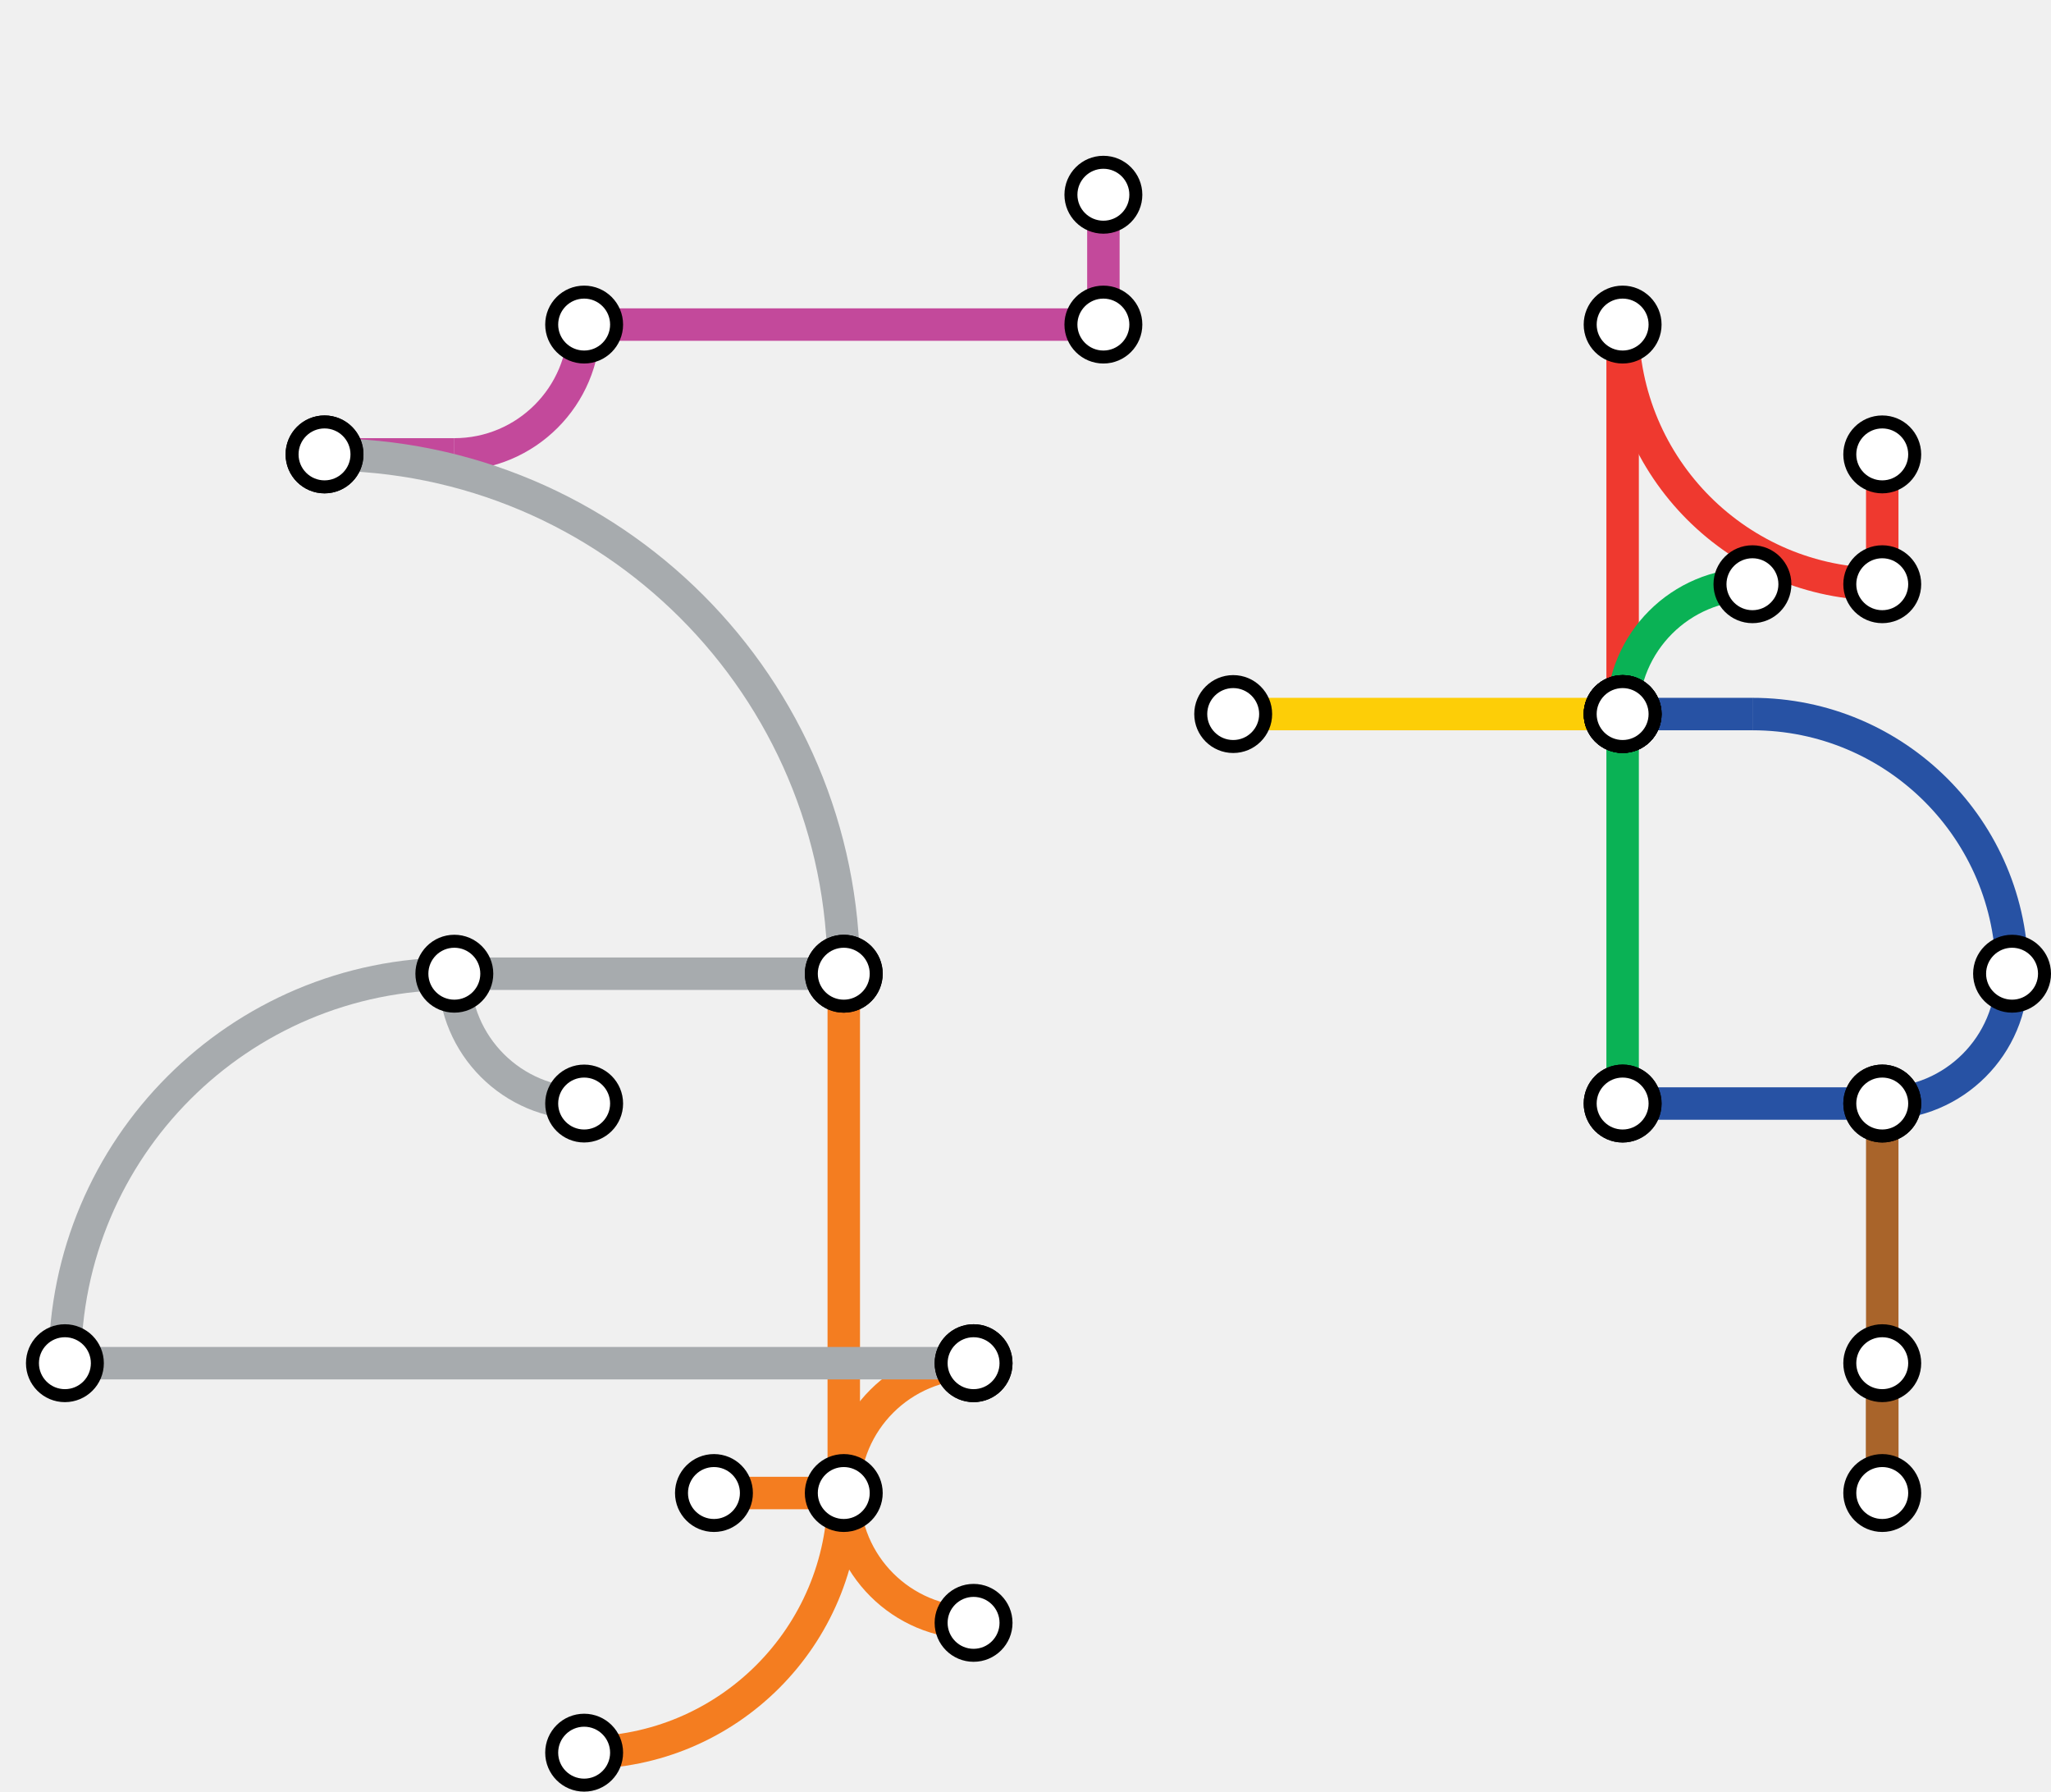
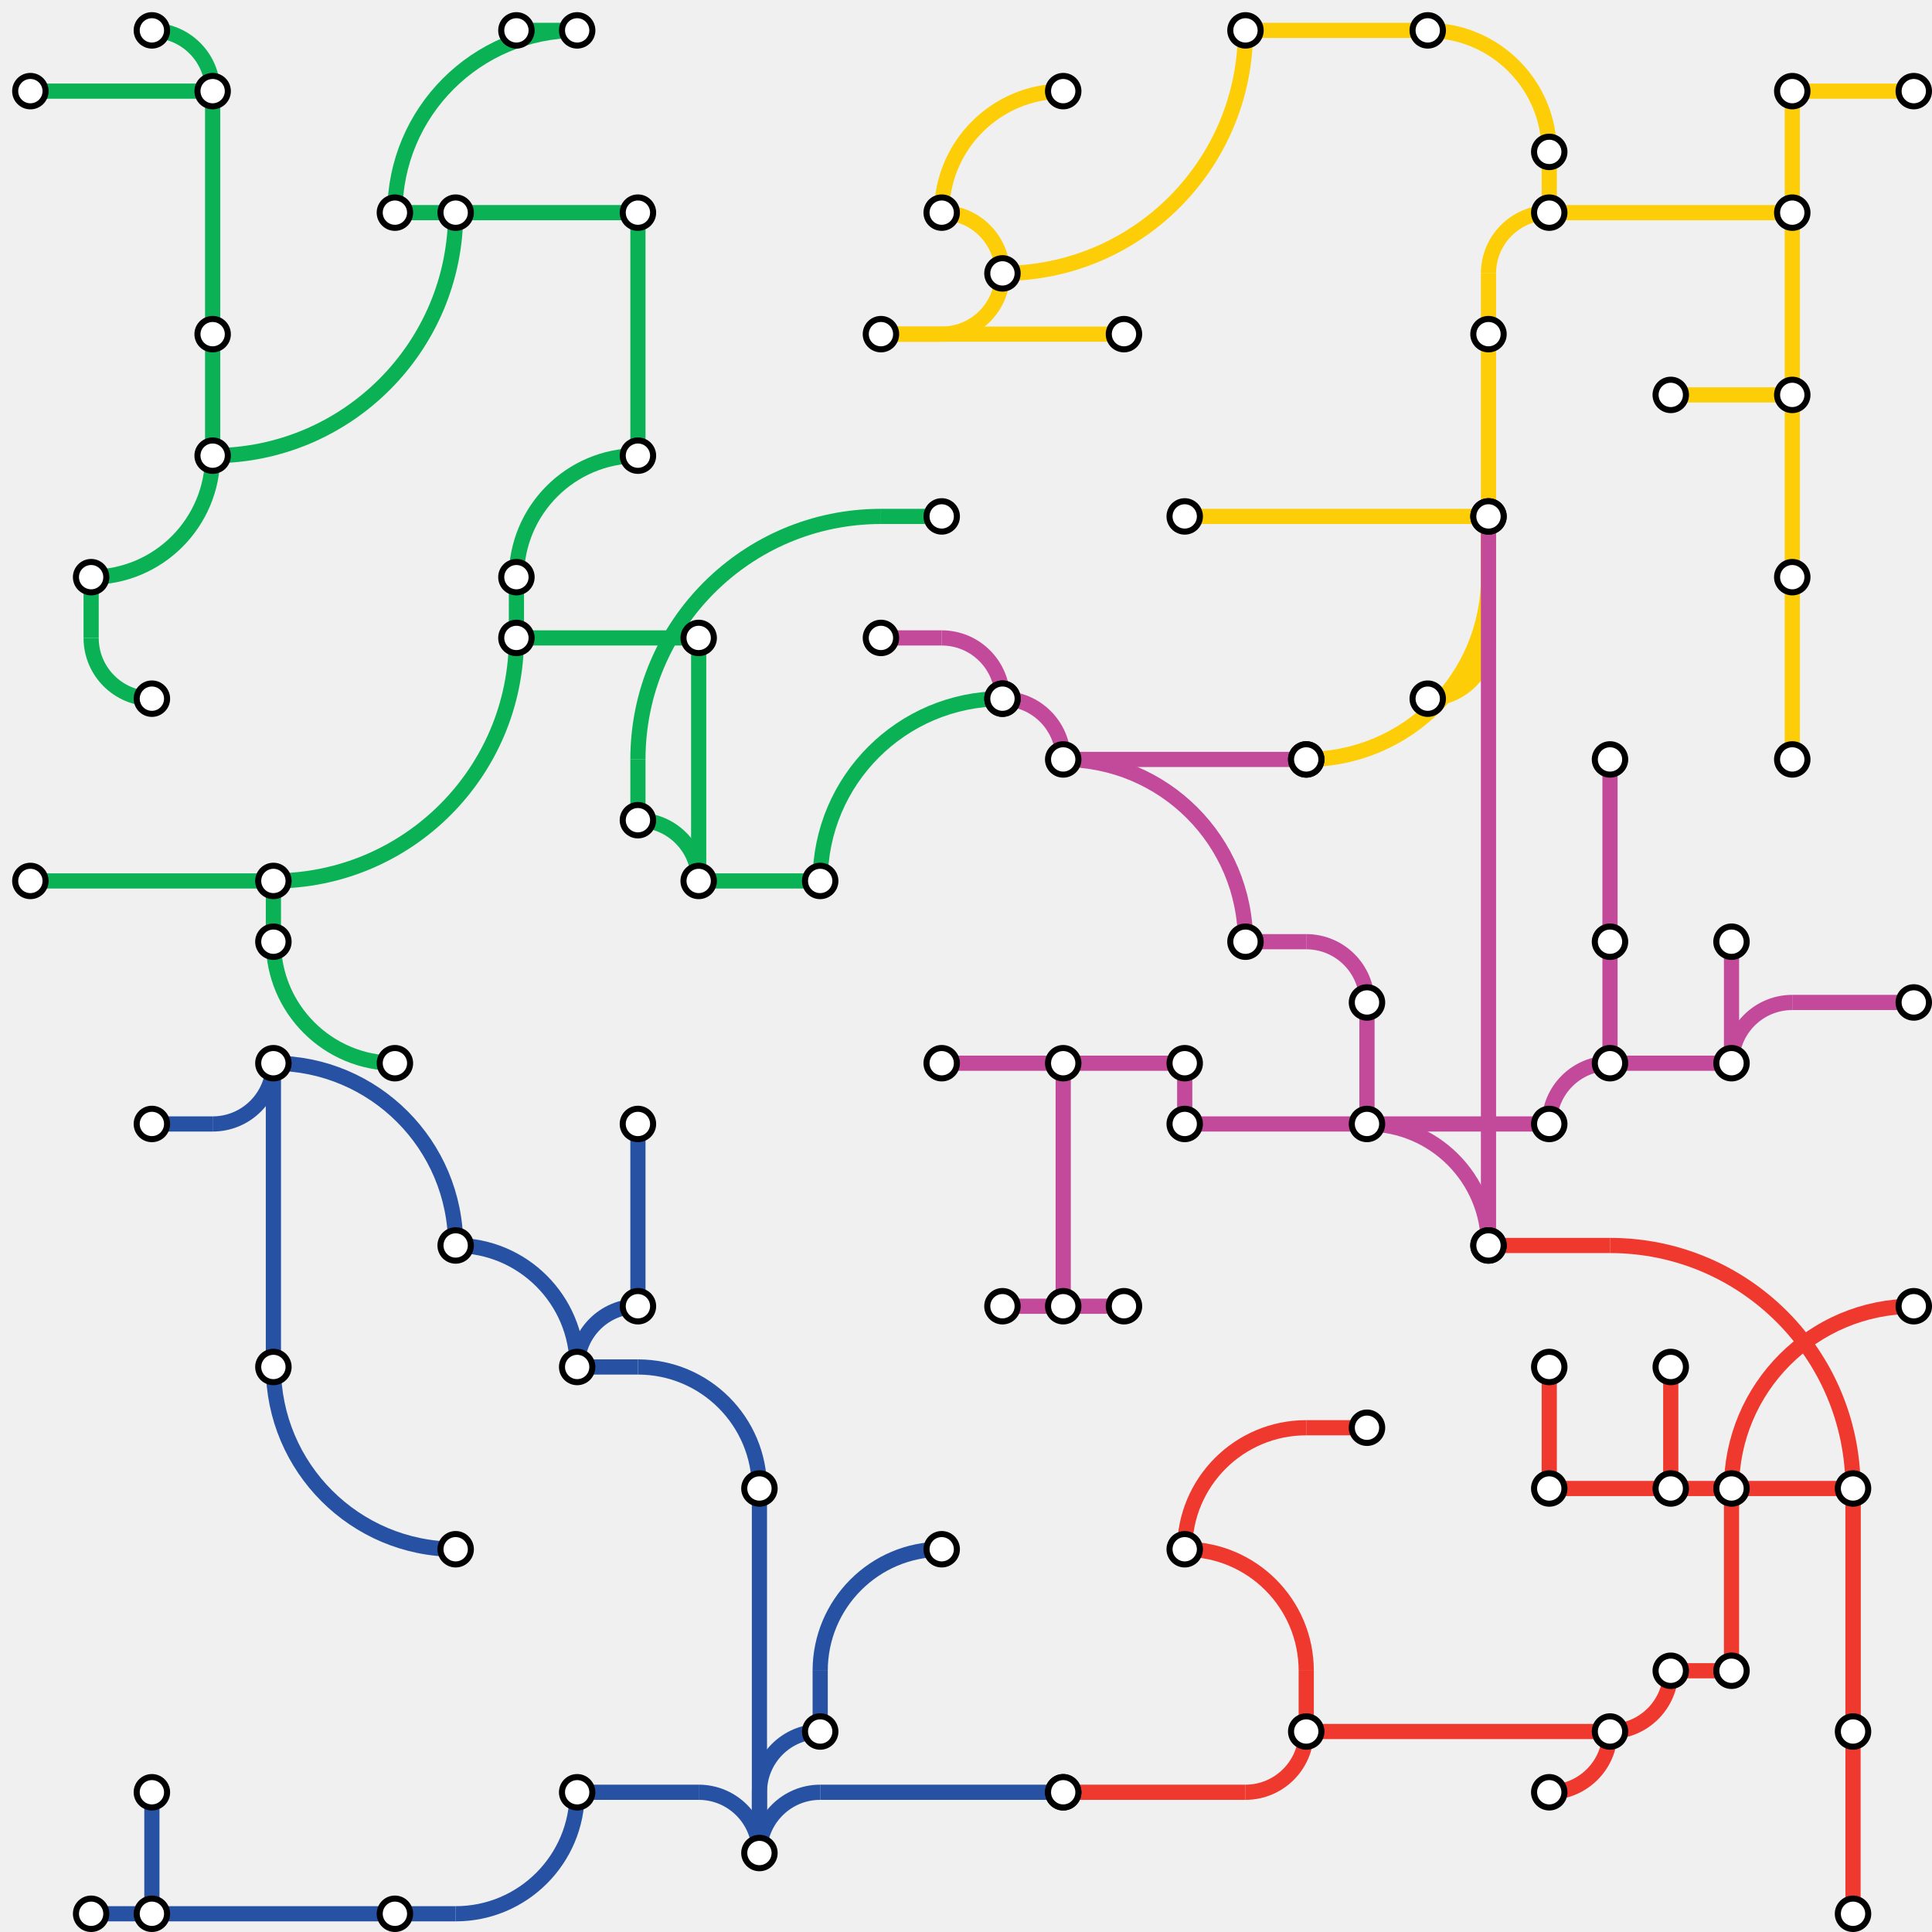
<svg xmlns="http://www.w3.org/2000/svg" baseProfile="tiny" height="100%" version="1.2" width="100%">
  <defs />
-   <line stroke="#fdce07" stroke-width="5" x1="190.0" x2="250.0" y1="110.0" y2="110.0" />
-   <path d="M 250.0,50.0 a 40.0,40.0 0 0,0 40.0,40.0" fill="none" stroke="#ef392f" stroke-width="5" />
-   <line stroke="#ef392f" stroke-width="5" x1="250.0" x2="250.0" y1="50.0" y2="50.0" />
-   <line stroke="#ef392f" stroke-width="5" x1="290.0" x2="290.0" y1="90.0" y2="90.0" />
-   <line stroke="#ef392f" stroke-width="5" x1="290.0" x2="290.0" y1="90.0" y2="70.0" />
-   <line stroke="#ef392f" stroke-width="5" x1="250.0" x2="250.0" y1="50.0" y2="110.0" />
-   <path d="M 250.0,110.0 a 20.0,20.0 0 0,1 20.0,-20.0" fill="none" stroke="#0ab255" stroke-width="5" />
-   <line stroke="#0ab255" stroke-width="5" x1="250.0" x2="250.0" y1="110.0" y2="110.0" />
-   <line stroke="#0ab255" stroke-width="5" x1="270.0" x2="270.0" y1="90.0" y2="90.0" />
-   <line stroke="#0ab255" stroke-width="5" x1="250.0" x2="250.0" y1="110.0" y2="170.0" />
-   <line stroke="#c3499b" stroke-width="5" x1="90.0" x2="170.0" y1="50.0" y2="50.0" />
-   <line stroke="#c3499b" stroke-width="5" x1="170.0" x2="170.0" y1="50.0" y2="30.0" />
-   <path d="M 90.0,50.0 a 20.0,20.0 0 0,1 -20.0,20.0" fill="none" stroke="#c3499b" stroke-width="5" />
-   <line stroke="#c3499b" stroke-width="5" x1="90.0" x2="90.0" y1="50.0" y2="50.0" />
-   <line stroke="#c3499b" stroke-width="5" x1="70.0" x2="50.0" y1="70.0" y2="70.0" />
-   <path d="M 310.0,150.0 a 20.0,20.0 0 0,1 -20.0,20.0" fill="none" stroke="#2752a4" stroke-width="5" />
-   <line stroke="#2752a4" stroke-width="5" x1="310.0" x2="310.0" y1="150.0" y2="150.0" />
-   <line stroke="#2752a4" stroke-width="5" x1="290.0" x2="290.0" y1="170.0" y2="170.0" />
-   <line stroke="#2752a4" stroke-width="5" x1="290.0" x2="250.0" y1="170.0" y2="170.0" />
-   <path d="M 310.0,150.0 a 40.0,40.0 0 0,0 -40.0,-40.0" fill="none" stroke="#2752a4" stroke-width="5" />
-   <line stroke="#2752a4" stroke-width="5" x1="310.0" x2="310.0" y1="150.0" y2="150.0" />
-   <line stroke="#2752a4" stroke-width="5" x1="270.0" x2="250.0" y1="110.0" y2="110.0" />
-   <line stroke="#f47d20" stroke-width="5" x1="130.0" x2="110.0" y1="230.0" y2="230.0" />
-   <path d="M 130.0,230.0 a 20.0,20.0 0 0,0 20.0,20.0" fill="none" stroke="#f47d20" stroke-width="5" />
-   <line stroke="#f47d20" stroke-width="5" x1="130.0" x2="130.0" y1="230.0" y2="230.0" />
-   <line stroke="#f47d20" stroke-width="5" x1="150.0" x2="150.0" y1="250.0" y2="250.0" />
-   <path d="M 130.0,230.0 a 20.0,20.0 0 0,1 20.0,-20.0" fill="none" stroke="#f47d20" stroke-width="5" />
-   <line stroke="#f47d20" stroke-width="5" x1="130.0" x2="130.0" y1="230.0" y2="230.0" />
-   <line stroke="#f47d20" stroke-width="5" x1="150.0" x2="150.0" y1="210.0" y2="210.0" />
-   <path d="M 130.0,230.0 a 40.0,40.0 0 0,1 -40.0,40.0" fill="none" stroke="#f47d20" stroke-width="5" />
-   <line stroke="#f47d20" stroke-width="5" x1="130.0" x2="130.0" y1="230.0" y2="230.0" />
-   <line stroke="#f47d20" stroke-width="5" x1="90.0" x2="90.0" y1="270.0" y2="270.0" />
-   <line stroke="#f47d20" stroke-width="5" x1="130.0" x2="130.0" y1="230.0" y2="150.0" />
-   <line stroke="#a9642a" stroke-width="5" x1="290.0" x2="290.0" y1="230.0" y2="210.0" />
-   <line stroke="#a9642a" stroke-width="5" x1="290.0" x2="290.0" y1="230.0" y2="170.0" />
-   <path d="M 10.0,210.0 a 60.0,60.0 0 0,1 60.0,-60.0" fill="none" stroke="#a7abae" stroke-width="5" />
-   <line stroke="#a7abae" stroke-width="5" x1="10.0" x2="10.0" y1="210.0" y2="210.0" />
-   <line stroke="#a7abae" stroke-width="5" x1="70.0" x2="70.0" y1="150.0" y2="150.0" />
-   <path d="M 70.0,150.0 a 20.0,20.0 0 0,0 20.0,20.0" fill="none" stroke="#a7abae" stroke-width="5" />
-   <line stroke="#a7abae" stroke-width="5" x1="70.0" x2="70.0" y1="150.0" y2="150.0" />
-   <line stroke="#a7abae" stroke-width="5" x1="90.0" x2="90.0" y1="170.0" y2="170.0" />
-   <line stroke="#a7abae" stroke-width="5" x1="70.0" x2="130.0" y1="150.0" y2="150.0" />
-   <path d="M 130.0,150.0 a 80.0,80.0 0 0,0 -80.0,-80.0" fill="none" stroke="#a7abae" stroke-width="5" />
-   <line stroke="#a7abae" stroke-width="5" x1="130.0" x2="130.0" y1="150.0" y2="150.0" />
-   <line stroke="#a7abae" stroke-width="5" x1="50.0" x2="50.0" y1="70.0" y2="70.0" />
-   <line stroke="#a7abae" stroke-width="5" x1="10.0" x2="150.0" y1="210.0" y2="210.0" />
-   <circle cx="190.0" cy="110.0" fill="white" r="5" stroke="black" stroke-width="2" />
-   <circle cx="250.0" cy="110.0" fill="white" r="5" stroke="black" stroke-width="2" />
-   <circle cx="250.0" cy="50.0" fill="white" r="5" stroke="black" stroke-width="2" />
-   <circle cx="290.0" cy="70.0" fill="white" r="5" stroke="black" stroke-width="2" />
-   <circle cx="290.0" cy="90.0" fill="white" r="5" stroke="black" stroke-width="2" />
-   <circle cx="250.0" cy="110.0" fill="white" r="5" stroke="black" stroke-width="2" />
-   <circle cx="250.0" cy="110.0" fill="white" r="5" stroke="black" stroke-width="2" />
-   <circle cx="270.0" cy="90.0" fill="white" r="5" stroke="black" stroke-width="2" />
-   <circle cx="250.0" cy="170.0" fill="white" r="5" stroke="black" stroke-width="2" />
-   <circle cx="90.0" cy="50.0" fill="white" r="5" stroke="black" stroke-width="2" />
-   <circle cx="170.0" cy="50.0" fill="white" r="5" stroke="black" stroke-width="2" />
-   <circle cx="170.0" cy="30.0" fill="white" r="5" stroke="black" stroke-width="2" />
-   <circle cx="50.0" cy="70.0" fill="white" r="5" stroke="black" stroke-width="2" />
-   <circle cx="310.0" cy="150.0" fill="white" r="5" stroke="black" stroke-width="2" />
-   <circle cx="250.0" cy="170.0" fill="white" r="5" stroke="black" stroke-width="2" />
-   <circle cx="290.0" cy="170.0" fill="white" r="5" stroke="black" stroke-width="2" />
-   <circle cx="250.0" cy="110.0" fill="white" r="5" stroke="black" stroke-width="2" />
-   <circle cx="130.0" cy="230.0" fill="white" r="5" stroke="black" stroke-width="2" />
-   <circle cx="150.0" cy="250.0" fill="white" r="5" stroke="black" stroke-width="2" />
-   <circle cx="90.0" cy="270.0" fill="white" r="5" stroke="black" stroke-width="2" />
-   <circle cx="150.0" cy="210.0" fill="white" r="5" stroke="black" stroke-width="2" />
-   <circle cx="110.0" cy="230.0" fill="white" r="5" stroke="black" stroke-width="2" />
-   <circle cx="130.0" cy="150.0" fill="white" r="5" stroke="black" stroke-width="2" />
-   <circle cx="290.0" cy="230.0" fill="white" r="5" stroke="black" stroke-width="2" />
+   <line stroke="#fdce07" stroke-width="5" x1="490.0" x2="490.0" y1="170.0" y2="110.0" />
+   <path d="M 490.0,90.0 a 20.0,20.0 0 0,1 20.0,-20.0" fill="none" stroke="#fdce07" stroke-width="5" />
+   <line stroke="#fdce07" stroke-width="5" x1="490.0" x2="490.0" y1="110.0" y2="90.0" />
+   <line stroke="#fdce07" stroke-width="5" x1="510.0" x2="510.0" y1="70.0" y2="70.0" />
+   <line stroke="#fdce07" stroke-width="5" x1="510.0" x2="510.0" y1="70.0" y2="50.0" />
+   <path d="M 510.0,50.0 a 40.0,40.0 0 0,0 -40.0,-40.0" fill="none" stroke="#fdce07" stroke-width="5" />
+   <line stroke="#fdce07" stroke-width="5" x1="510.0" x2="510.0" y1="50.0" y2="50.0" />
+   <line stroke="#fdce07" stroke-width="5" x1="470.0" x2="470.0" y1="10.0" y2="10.0" />
+   <line stroke="#fdce07" stroke-width="5" x1="470.0" x2="410.0" y1="10.0" y2="10.0" />
+   <line stroke="#fdce07" stroke-width="5" x1="510.0" x2="590.0" y1="70.0" y2="70.0" />
+   <line stroke="#fdce07" stroke-width="5" x1="590.0" x2="590.0" y1="70.0" y2="30.0" />
+   <line stroke="#fdce07" stroke-width="5" x1="590.0" x2="630.0" y1="30.0" y2="30.0" />
+   <line stroke="#fdce07" stroke-width="5" x1="590.0" x2="590.0" y1="70.0" y2="130.0" />
+   <line stroke="#fdce07" stroke-width="5" x1="590.0" x2="550.0" y1="130.0" y2="130.0" />
+   <line stroke="#fdce07" stroke-width="5" x1="590.0" x2="590.0" y1="130.0" y2="190.0" />
+   <line stroke="#fdce07" stroke-width="5" x1="590.0" x2="590.0" y1="190.0" y2="250.0" />
+   <line stroke="#fdce07" stroke-width="5" x1="490.0" x2="390.0" y1="170.0" y2="170.0" />
+   <path d="M 410.0,10.0 a 80.0,80.0 0 0,1 -80.0,80.0" fill="none" stroke="#fdce07" stroke-width="5" />
+   <line stroke="#fdce07" stroke-width="5" x1="410.0" x2="410.0" y1="10.0" y2="10.0" />
+   <line stroke="#fdce07" stroke-width="5" x1="330.0" x2="330.0" y1="90.0" y2="90.0" />
+   <path d="M 330.0,90.0 a 20.0,20.0 0 0,0 -20.0,-20.0" fill="none" stroke="#fdce07" stroke-width="5" />
+   <line stroke="#fdce07" stroke-width="5" x1="330.0" x2="330.0" y1="90.0" y2="90.0" />
+   <line stroke="#fdce07" stroke-width="5" x1="310.0" x2="310.0" y1="70.0" y2="70.0" />
+   <path d="M 310.0,70.0 a 40.0,40.0 0 0,1 40.0,-40.0" fill="none" stroke="#fdce07" stroke-width="5" />
+   <line stroke="#fdce07" stroke-width="5" x1="310.0" x2="310.0" y1="70.0" y2="70.0" />
+   <line stroke="#fdce07" stroke-width="5" x1="350.0" x2="350.0" y1="30.0" y2="30.0" />
+   <path d="M 330.0,90.0 a 20.0,20.0 0 0,1 -20.0,20.0" fill="none" stroke="#fdce07" stroke-width="5" />
+   <line stroke="#fdce07" stroke-width="5" x1="330.0" x2="330.0" y1="90.0" y2="90.0" />
+   <line stroke="#fdce07" stroke-width="5" x1="310.0" x2="290.0" y1="110.0" y2="110.0" />
+   <line stroke="#fdce07" stroke-width="5" x1="290.0" x2="370.0" y1="110.0" y2="110.0" />
+   <path d="M 490.0,210.0 a 20.0,20.0 0 0,1 -20.0,20.0" fill="none" stroke="#fdce07" stroke-width="5" />
+   <line stroke="#fdce07" stroke-width="5" x1="490.0" x2="490.0" y1="170.0" y2="210.0" />
+   <line stroke="#fdce07" stroke-width="5" x1="470.0" x2="470.0" y1="230.0" y2="230.0" />
+   <path d="M 490.0,190.0 a 60.0,60.0 0 0,1 -60.0,60.0" fill="none" stroke="#fdce07" stroke-width="5" />
+   <line stroke="#fdce07" stroke-width="5" x1="490.0" x2="490.0" y1="170.0" y2="190.0" />
+   <line stroke="#fdce07" stroke-width="5" x1="430.0" x2="430.0" y1="250.0" y2="250.0" />
+   <line stroke="#ef392f" stroke-width="5" x1="610.0" x2="610.0" y1="570.0" y2="630.0" />
+   <line stroke="#ef392f" stroke-width="5" x1="610.0" x2="610.0" y1="570.0" y2="490.0" />
+   <line stroke="#ef392f" stroke-width="5" x1="610.0" x2="570.0" y1="490.0" y2="490.0" />
+   <line stroke="#ef392f" stroke-width="5" x1="570.0" x2="550.0" y1="490.0" y2="490.0" />
+   <line stroke="#ef392f" stroke-width="5" x1="550.0" x2="550.0" y1="490.0" y2="450.0" />
+   <line stroke="#ef392f" stroke-width="5" x1="550.0" x2="510.0" y1="490.0" y2="490.0" />
+   <line stroke="#ef392f" stroke-width="5" x1="510.0" x2="510.0" y1="490.0" y2="450.0" />
+   <line stroke="#ef392f" stroke-width="5" x1="570.0" x2="570.0" y1="490.0" y2="550.0" />
+   <line stroke="#ef392f" stroke-width="5" x1="570.0" x2="550.0" y1="550.0" y2="550.0" />
+   <path d="M 550.0,550.0 a 20.0,20.0 0 0,1 -20.0,20.0" fill="none" stroke="#ef392f" stroke-width="5" />
+   <line stroke="#ef392f" stroke-width="5" x1="550.0" x2="550.0" y1="550.0" y2="550.0" />
+   <line stroke="#ef392f" stroke-width="5" x1="530.0" x2="530.0" y1="570.0" y2="570.0" />
+   <path d="M 530.0,570.0 a 20.0,20.0 0 0,1 -20.0,20.0" fill="none" stroke="#ef392f" stroke-width="5" />
+   <line stroke="#ef392f" stroke-width="5" x1="530.0" x2="530.0" y1="570.0" y2="570.0" />
+   <line stroke="#ef392f" stroke-width="5" x1="510.0" x2="510.0" y1="590.0" y2="590.0" />
+   <path d="M 570.0,490.0 a 60.0,60.0 0 0,1 60.0,-60.0" fill="none" stroke="#ef392f" stroke-width="5" />
+   <line stroke="#ef392f" stroke-width="5" x1="570.0" x2="570.0" y1="490.0" y2="490.0" />
+   <line stroke="#ef392f" stroke-width="5" x1="630.0" x2="630.0" y1="430.0" y2="430.0" />
+   <line stroke="#ef392f" stroke-width="5" x1="530.0" x2="430.0" y1="570.0" y2="570.0" />
+   <path d="M 430.0,550.0 a 40.0,40.0 0 0,0 -40.0,-40.0" fill="none" stroke="#ef392f" stroke-width="5" />
+   <line stroke="#ef392f" stroke-width="5" x1="430.0" x2="430.0" y1="570.0" y2="550.0" />
+   <line stroke="#ef392f" stroke-width="5" x1="390.0" x2="390.0" y1="510.0" y2="510.0" />
+   <path d="M 390.0,510.0 a 40.0,40.0 0 0,1 40.0,-40.0" fill="none" stroke="#ef392f" stroke-width="5" />
+   <line stroke="#ef392f" stroke-width="5" x1="390.0" x2="390.0" y1="510.0" y2="510.0" />
+   <line stroke="#ef392f" stroke-width="5" x1="430.0" x2="450.0" y1="470.0" y2="470.0" />
+   <path d="M 430.0,570.0 a 20.0,20.0 0 0,1 -20.0,20.0" fill="none" stroke="#ef392f" stroke-width="5" />
+   <line stroke="#ef392f" stroke-width="5" x1="430.0" x2="430.0" y1="570.0" y2="570.0" />
+   <line stroke="#ef392f" stroke-width="5" x1="410.0" x2="350.0" y1="590.0" y2="590.0" />
+   <path d="M 610.0,490.0 a 80.0,80.0 0 0,0 -80.0,-80.0" fill="none" stroke="#ef392f" stroke-width="5" />
+   <line stroke="#ef392f" stroke-width="5" x1="610.0" x2="610.0" y1="570.0" y2="490.0" />
+   <line stroke="#ef392f" stroke-width="5" x1="530.0" x2="490.0" y1="410.0" y2="410.0" />
+   <line stroke="#0ab255" stroke-width="5" x1="270.0" x2="230.0" y1="290.0" y2="290.0" />
+   <path d="M 230.0,290.0 a 20.0,20.0 0 0,0 -20.0,-20.0" fill="none" stroke="#0ab255" stroke-width="5" />
+   <line stroke="#0ab255" stroke-width="5" x1="230.0" x2="230.0" y1="290.0" y2="290.0" />
+   <line stroke="#0ab255" stroke-width="5" x1="210.0" x2="210.0" y1="270.0" y2="270.0" />
+   <line stroke="#0ab255" stroke-width="5" x1="230.0" x2="230.0" y1="290.0" y2="210.0" />
+   <line stroke="#0ab255" stroke-width="5" x1="230.0" x2="170.0" y1="210.0" y2="210.0" />
+   <line stroke="#0ab255" stroke-width="5" x1="170.0" x2="170.0" y1="210.0" y2="190.0" />
+   <path d="M 170.0,190.0 a 40.0,40.0 0 0,1 40.0,-40.0" fill="none" stroke="#0ab255" stroke-width="5" />
+   <line stroke="#0ab255" stroke-width="5" x1="170.0" x2="170.0" y1="190.0" y2="190.0" />
+   <line stroke="#0ab255" stroke-width="5" x1="210.0" x2="210.0" y1="150.0" y2="150.0" />
+   <line stroke="#0ab255" stroke-width="5" x1="210.0" x2="210.0" y1="150.0" y2="70.0" />
+   <line stroke="#0ab255" stroke-width="5" x1="210.0" x2="150.0" y1="70.0" y2="70.0" />
+   <line stroke="#0ab255" stroke-width="5" x1="150.0" x2="130.0" y1="70.0" y2="70.0" />
+   <path d="M 130.0,70.0 a 60.0,60.0 0 0,1 60.0,-60.0" fill="none" stroke="#0ab255" stroke-width="5" />
+   <line stroke="#0ab255" stroke-width="5" x1="130.0" x2="130.0" y1="70.0" y2="70.0" />
+   <line stroke="#0ab255" stroke-width="5" x1="190.0" x2="190.0" y1="10.0" y2="10.0" />
+   <line stroke="#0ab255" stroke-width="5" x1="190.0" x2="170.0" y1="10.0" y2="10.0" />
+   <path d="M 170.0,210.0 a 80.0,80.0 0 0,1 -80.0,80.0" fill="none" stroke="#0ab255" stroke-width="5" />
+   <line stroke="#0ab255" stroke-width="5" x1="170.0" x2="170.0" y1="210.0" y2="210.0" />
+   <line stroke="#0ab255" stroke-width="5" x1="90.0" x2="90.0" y1="290.0" y2="290.0" />
+   <line stroke="#0ab255" stroke-width="5" x1="90.0" x2="90.0" y1="290.0" y2="310.0" />
+   <path d="M 90.0,310.0 a 40.0,40.0 0 0,0 40.0,40.0" fill="none" stroke="#0ab255" stroke-width="5" />
+   <line stroke="#0ab255" stroke-width="5" x1="90.0" x2="90.0" y1="310.0" y2="310.0" />
+   <line stroke="#0ab255" stroke-width="5" x1="130.0" x2="130.0" y1="350.0" y2="350.0" />
+   <line stroke="#0ab255" stroke-width="5" x1="90.0" x2="10.0" y1="290.0" y2="290.0" />
+   <path d="M 150.0,70.0 a 80.0,80.0 0 0,1 -80.0,80.0" fill="none" stroke="#0ab255" stroke-width="5" />
+   <line stroke="#0ab255" stroke-width="5" x1="150.0" x2="150.0" y1="70.0" y2="70.0" />
+   <line stroke="#0ab255" stroke-width="5" x1="70.0" x2="70.0" y1="150.0" y2="150.0" />
+   <line stroke="#0ab255" stroke-width="5" x1="70.0" x2="70.0" y1="150.0" y2="110.0" />
+   <path d="M 70.0,150.0 a 40.0,40.0 0 0,1 -40.0,40.0" fill="none" stroke="#0ab255" stroke-width="5" />
+   <line stroke="#0ab255" stroke-width="5" x1="70.0" x2="70.0" y1="150.0" y2="150.0" />
+   <line stroke="#0ab255" stroke-width="5" x1="30.0" x2="30.0" y1="190.0" y2="190.0" />
+   <line stroke="#0ab255" stroke-width="5" x1="70.0" x2="70.0" y1="110.0" y2="30.0" />
+   <path d="M 70.0,30.0 a 20.0,20.0 0 0,0 -20.0,-20.0" fill="none" stroke="#0ab255" stroke-width="5" />
+   <line stroke="#0ab255" stroke-width="5" x1="70.0" x2="70.0" y1="30.0" y2="30.0" />
+   <line stroke="#0ab255" stroke-width="5" x1="50.0" x2="50.0" y1="10.0" y2="10.0" />
+   <line stroke="#0ab255" stroke-width="5" x1="70.0" x2="10.0" y1="30.0" y2="30.0" />
+   <path d="M 30.0,210.0 a 20.0,20.0 0 0,0 20.0,20.0" fill="none" stroke="#0ab255" stroke-width="5" />
+   <line stroke="#0ab255" stroke-width="5" x1="30.0" x2="30.0" y1="190.0" y2="210.0" />
+   <line stroke="#0ab255" stroke-width="5" x1="50.0" x2="50.0" y1="230.0" y2="230.0" />
+   <path d="M 210.0,250.0 a 80.0,80.0 0 0,1 80.0,-80.0" fill="none" stroke="#0ab255" stroke-width="5" />
+   <line stroke="#0ab255" stroke-width="5" x1="210.0" x2="210.0" y1="270.0" y2="250.0" />
+   <line stroke="#0ab255" stroke-width="5" x1="290.0" x2="310.0" y1="170.0" y2="170.0" />
+   <path d="M 270.0,290.0 a 60.0,60.0 0 0,1 60.0,-60.0" fill="none" stroke="#0ab255" stroke-width="5" />
+   <line stroke="#0ab255" stroke-width="5" x1="270.0" x2="270.0" y1="290.0" y2="290.0" />
+   <line stroke="#0ab255" stroke-width="5" x1="330.0" x2="330.0" y1="230.0" y2="230.0" />
+   <path d="M 490.0,410.0 a 40.0,40.0 0 0,0 -40.0,-40.0" fill="none" stroke="#c3499b" stroke-width="5" />
+   <line stroke="#c3499b" stroke-width="5" x1="490.0" x2="490.0" y1="410.0" y2="410.0" />
+   <line stroke="#c3499b" stroke-width="5" x1="450.0" x2="450.0" y1="370.0" y2="370.0" />
+   <line stroke="#c3499b" stroke-width="5" x1="450.0" x2="450.0" y1="370.0" y2="330.0" />
+   <line stroke="#c3499b" stroke-width="5" x1="450.0" x2="510.0" y1="370.0" y2="370.0" />
+   <path d="M 510.0,370.0 a 20.0,20.0 0 0,1 20.0,-20.0" fill="none" stroke="#c3499b" stroke-width="5" />
+   <line stroke="#c3499b" stroke-width="5" x1="510.0" x2="510.0" y1="370.0" y2="370.0" />
+   <line stroke="#c3499b" stroke-width="5" x1="530.0" x2="530.0" y1="350.0" y2="350.0" />
+   <line stroke="#c3499b" stroke-width="5" x1="530.0" x2="570.0" y1="350.0" y2="350.0" />
+   <line stroke="#c3499b" stroke-width="5" x1="570.0" x2="570.0" y1="350.0" y2="310.0" />
+   <line stroke="#c3499b" stroke-width="5" x1="530.0" x2="530.0" y1="350.0" y2="310.0" />
+   <line stroke="#c3499b" stroke-width="5" x1="530.0" x2="530.0" y1="310.0" y2="250.0" />
+   <line stroke="#c3499b" stroke-width="5" x1="450.0" x2="390.0" y1="370.0" y2="370.0" />
+   <line stroke="#c3499b" stroke-width="5" x1="390.0" x2="390.0" y1="370.0" y2="350.0" />
+   <line stroke="#c3499b" stroke-width="5" x1="390.0" x2="350.0" y1="350.0" y2="350.0" />
+   <line stroke="#c3499b" stroke-width="5" x1="350.0" x2="310.0" y1="350.0" y2="350.0" />
+   <line stroke="#c3499b" stroke-width="5" x1="350.0" x2="350.0" y1="350.0" y2="430.0" />
+   <line stroke="#c3499b" stroke-width="5" x1="350.0" x2="370.0" y1="430.0" y2="430.0" />
+   <line stroke="#c3499b" stroke-width="5" x1="350.0" x2="330.0" y1="430.0" y2="430.0" />
+   <path d="M 450.0,330.0 a 20.0,20.0 0 0,0 -20.0,-20.0" fill="none" stroke="#c3499b" stroke-width="5" />
+   <line stroke="#c3499b" stroke-width="5" x1="450.0" x2="450.0" y1="330.0" y2="330.0" />
+   <line stroke="#c3499b" stroke-width="5" x1="430.0" x2="410.0" y1="310.0" y2="310.0" />
+   <path d="M 410.0,310.0 a 60.0,60.0 0 0,0 -60.0,-60.0" fill="none" stroke="#c3499b" stroke-width="5" />
+   <line stroke="#c3499b" stroke-width="5" x1="410.0" x2="410.0" y1="310.0" y2="310.0" />
+   <line stroke="#c3499b" stroke-width="5" x1="350.0" x2="350.0" y1="250.0" y2="250.0" />
+   <path d="M 350.0,250.0 a 20.0,20.0 0 0,0 -20.0,-20.0" fill="none" stroke="#c3499b" stroke-width="5" />
+   <line stroke="#c3499b" stroke-width="5" x1="350.0" x2="350.0" y1="250.0" y2="250.0" />
+   <line stroke="#c3499b" stroke-width="5" x1="330.0" x2="330.0" y1="230.0" y2="230.0" />
+   <line stroke="#c3499b" stroke-width="5" x1="350.0" x2="430.0" y1="250.0" y2="250.0" />
+   <path d="M 330.0,230.0 a 20.0,20.0 0 0,0 -20.0,-20.0" fill="none" stroke="#c3499b" stroke-width="5" />
+   <line stroke="#c3499b" stroke-width="5" x1="330.0" x2="330.0" y1="230.0" y2="230.0" />
+   <line stroke="#c3499b" stroke-width="5" x1="310.0" x2="290.0" y1="210.0" y2="210.0" />
+   <path d="M 570.0,350.0 a 20.0,20.0 0 0,1 20.0,-20.0" fill="none" stroke="#c3499b" stroke-width="5" />
+   <line stroke="#c3499b" stroke-width="5" x1="570.0" x2="570.0" y1="350.0" y2="350.0" />
+   <line stroke="#c3499b" stroke-width="5" x1="590.0" x2="630.0" y1="330.0" y2="330.0" />
+   <line stroke="#c3499b" stroke-width="5" x1="490.0" x2="490.0" y1="410.0" y2="170.0" />
+   <path d="M 250.0,590.0 a 20.0,20.0 0 0,1 20.0,-20.0" fill="none" stroke="#2752a4" stroke-width="5" />
+   <line stroke="#2752a4" stroke-width="5" x1="250.0" x2="250.0" y1="610.0" y2="590.0" />
+   <line stroke="#2752a4" stroke-width="5" x1="270.0" x2="270.0" y1="570.0" y2="570.0" />
+   <line stroke="#2752a4" stroke-width="5" x1="250.0" x2="250.0" y1="610.0" y2="490.0" />
+   <path d="M 250.0,490.0 a 40.0,40.0 0 0,0 -40.0,-40.0" fill="none" stroke="#2752a4" stroke-width="5" />
+   <line stroke="#2752a4" stroke-width="5" x1="250.0" x2="250.0" y1="490.0" y2="490.0" />
+   <line stroke="#2752a4" stroke-width="5" x1="210.0" x2="190.0" y1="450.0" y2="450.0" />
+   <path d="M 190.0,450.0 a 20.0,20.0 0 0,1 20.0,-20.0" fill="none" stroke="#2752a4" stroke-width="5" />
+   <line stroke="#2752a4" stroke-width="5" x1="190.0" x2="190.0" y1="450.0" y2="450.0" />
+   <line stroke="#2752a4" stroke-width="5" x1="210.0" x2="210.0" y1="430.0" y2="430.0" />
+   <path d="M 190.0,450.0 a 40.0,40.0 0 0,0 -40.0,-40.0" fill="none" stroke="#2752a4" stroke-width="5" />
+   <line stroke="#2752a4" stroke-width="5" x1="190.0" x2="190.0" y1="450.0" y2="450.0" />
+   <line stroke="#2752a4" stroke-width="5" x1="150.0" x2="150.0" y1="410.0" y2="410.0" />
+   <line stroke="#2752a4" stroke-width="5" x1="210.0" x2="210.0" y1="430.0" y2="370.0" />
+   <path d="M 150.0,410.0 a 60.0,60.0 0 0,0 -60.0,-60.0" fill="none" stroke="#2752a4" stroke-width="5" />
+   <line stroke="#2752a4" stroke-width="5" x1="150.0" x2="150.0" y1="410.0" y2="410.0" />
+   <line stroke="#2752a4" stroke-width="5" x1="90.0" x2="90.0" y1="350.0" y2="350.0" />
+   <path d="M 90.0,350.0 a 20.0,20.0 0 0,1 -20.0,20.0" fill="none" stroke="#2752a4" stroke-width="5" />
+   <line stroke="#2752a4" stroke-width="5" x1="90.0" x2="90.0" y1="350.0" y2="350.0" />
+   <line stroke="#2752a4" stroke-width="5" x1="70.0" x2="50.0" y1="370.0" y2="370.0" />
+   <line stroke="#2752a4" stroke-width="5" x1="90.0" x2="90.0" y1="350.0" y2="450.0" />
+   <path d="M 90.0,450.0 a 60.0,60.0 0 0,0 60.0,60.0" fill="none" stroke="#2752a4" stroke-width="5" />
+   <line stroke="#2752a4" stroke-width="5" x1="90.0" x2="90.0" y1="450.0" y2="450.0" />
+   <line stroke="#2752a4" stroke-width="5" x1="150.0" x2="150.0" y1="510.0" y2="510.0" />
+   <path d="M 270.0,550.0 a 40.0,40.0 0 0,1 40.0,-40.0" fill="none" stroke="#2752a4" stroke-width="5" />
+   <line stroke="#2752a4" stroke-width="5" x1="270.0" x2="270.0" y1="570.0" y2="550.0" />
+   <line stroke="#2752a4" stroke-width="5" x1="310.0" x2="310.0" y1="510.0" y2="510.0" />
+   <path d="M 250.0,610.0 a 20.0,20.0 0 0,0 -20.0,-20.0" fill="none" stroke="#2752a4" stroke-width="5" />
+   <line stroke="#2752a4" stroke-width="5" x1="250.0" x2="250.0" y1="610.0" y2="610.0" />
+   <line stroke="#2752a4" stroke-width="5" x1="230.0" x2="190.0" y1="590.0" y2="590.0" />
+   <path d="M 190.0,590.0 a 40.0,40.0 0 0,1 -40.0,40.0" fill="none" stroke="#2752a4" stroke-width="5" />
+   <line stroke="#2752a4" stroke-width="5" x1="190.0" x2="190.0" y1="590.0" y2="590.0" />
+   <line stroke="#2752a4" stroke-width="5" x1="150.0" x2="130.0" y1="630.0" y2="630.0" />
+   <line stroke="#2752a4" stroke-width="5" x1="130.0" x2="50.0" y1="630.0" y2="630.0" />
+   <line stroke="#2752a4" stroke-width="5" x1="50.0" x2="30.0" y1="630.0" y2="630.0" />
+   <line stroke="#2752a4" stroke-width="5" x1="50.0" x2="50.0" y1="630.0" y2="590.0" />
+   <path d="M 250.0,610.0 a 20.0,20.0 0 0,1 20.0,-20.0" fill="none" stroke="#2752a4" stroke-width="5" />
+   <line stroke="#2752a4" stroke-width="5" x1="250.0" x2="250.0" y1="610.0" y2="610.0" />
+   <line stroke="#2752a4" stroke-width="5" x1="270.0" x2="350.0" y1="590.0" y2="590.0" />
+   <circle cx="490.0" cy="170.0" fill="white" r="5" stroke="black" stroke-width="2" />
+   <circle cx="590.0" cy="250.0" fill="white" r="5" stroke="black" stroke-width="2" />
+   <circle cx="510.0" cy="50.0" fill="white" r="5" stroke="black" stroke-width="2" />
+   <circle cx="590.0" cy="30.0" fill="white" r="5" stroke="black" stroke-width="2" />
+   <circle cx="330.0" cy="90.0" fill="white" r="5" stroke="black" stroke-width="2" />
+   <circle cx="490.0" cy="110.0" fill="white" r="5" stroke="black" stroke-width="2" />
+   <circle cx="590.0" cy="70.0" fill="white" r="5" stroke="black" stroke-width="2" />
+   <circle cx="350.0" cy="30.0" fill="white" r="5" stroke="black" stroke-width="2" />
+   <circle cx="390.0" cy="170.0" fill="white" r="5" stroke="black" stroke-width="2" />
+   <circle cx="470.0" cy="230.0" fill="white" r="5" stroke="black" stroke-width="2" />
+   <circle cx="550.0" cy="130.0" fill="white" r="5" stroke="black" stroke-width="2" />
+   <circle cx="310.0" cy="70.0" fill="white" r="5" stroke="black" stroke-width="2" />
+   <circle cx="590.0" cy="130.0" fill="white" r="5" stroke="black" stroke-width="2" />
+   <circle cx="290.0" cy="110.0" fill="white" r="5" stroke="black" stroke-width="2" />
+   <circle cx="590.0" cy="190.0" fill="white" r="5" stroke="black" stroke-width="2" />
+   <circle cx="470.0" cy="10.0" fill="white" r="5" stroke="black" stroke-width="2" />
+   <circle cx="510.0" cy="70.0" fill="white" r="5" stroke="black" stroke-width="2" />
+   <circle cx="410.0" cy="10.0" fill="white" r="5" stroke="black" stroke-width="2" />
+   <circle cx="370.0" cy="110.0" fill="white" r="5" stroke="black" stroke-width="2" />
+   <circle cx="630.0" cy="30.0" fill="white" r="5" stroke="black" stroke-width="2" />
+   <circle cx="430.0" cy="250.0" fill="white" r="5" stroke="black" stroke-width="2" />
+   <circle cx="610.0" cy="570.0" fill="white" r="5" stroke="black" stroke-width="2" />
+   <circle cx="610.0" cy="630.0" fill="white" r="5" stroke="black" stroke-width="2" />
+   <circle cx="390.0" cy="510.0" fill="white" r="5" stroke="black" stroke-width="2" />
+   <circle cx="510.0" cy="590.0" fill="white" r="5" stroke="black" stroke-width="2" />
+   <circle cx="570.0" cy="550.0" fill="white" r="5" stroke="black" stroke-width="2" />
+   <circle cx="570.0" cy="490.0" fill="white" r="5" stroke="black" stroke-width="2" />
+   <circle cx="430.0" cy="570.0" fill="white" r="5" stroke="black" stroke-width="2" />
+   <circle cx="350.0" cy="590.0" fill="white" r="5" stroke="black" stroke-width="2" />
+   <circle cx="550.0" cy="450.0" fill="white" r="5" stroke="black" stroke-width="2" />
+   <circle cx="510.0" cy="490.0" fill="white" r="5" stroke="black" stroke-width="2" />
+   <circle cx="630.0" cy="430.0" fill="white" r="5" stroke="black" stroke-width="2" />
+   <circle cx="530.0" cy="570.0" fill="white" r="5" stroke="black" stroke-width="2" />
+   <circle cx="450.0" cy="470.0" fill="white" r="5" stroke="black" stroke-width="2" />
+   <circle cx="550.0" cy="490.0" fill="white" r="5" stroke="black" stroke-width="2" />
+   <circle cx="610.0" cy="490.0" fill="white" r="5" stroke="black" stroke-width="2" />
+   <circle cx="550.0" cy="550.0" fill="white" r="5" stroke="black" stroke-width="2" />
+   <circle cx="510.0" cy="450.0" fill="white" r="5" stroke="black" stroke-width="2" />
+   <circle cx="490.0" cy="410.0" fill="white" r="5" stroke="black" stroke-width="2" />
+   <circle cx="270.0" cy="290.0" fill="white" r="5" stroke="black" stroke-width="2" />
+   <circle cx="30.0" cy="190.0" fill="white" r="5" stroke="black" stroke-width="2" />
+   <circle cx="170.0" cy="190.0" fill="white" r="5" stroke="black" stroke-width="2" />
+   <circle cx="310.0" cy="170.0" fill="white" r="5" stroke="black" stroke-width="2" />
+   <circle cx="230.0" cy="290.0" fill="white" r="5" stroke="black" stroke-width="2" />
+   <circle cx="90.0" cy="290.0" fill="white" r="5" stroke="black" stroke-width="2" />
+   <circle cx="190.0" cy="10.0" fill="white" r="5" stroke="black" stroke-width="2" />
+   <circle cx="90.0" cy="310.0" fill="white" r="5" stroke="black" stroke-width="2" />
+   <circle cx="70.0" cy="30.0" fill="white" r="5" stroke="black" stroke-width="2" />
+   <circle cx="170.0" cy="10.0" fill="white" r="5" stroke="black" stroke-width="2" />
+   <circle cx="70.0" cy="110.0" fill="white" r="5" stroke="black" stroke-width="2" />
+   <circle cx="50.0" cy="230.0" fill="white" r="5" stroke="black" stroke-width="2" />
+   <circle cx="70.0" cy="150.0" fill="white" r="5" stroke="black" stroke-width="2" />
+   <circle cx="230.0" cy="210.0" fill="white" r="5" stroke="black" stroke-width="2" />
+   <circle cx="210.0" cy="70.0" fill="white" r="5" stroke="black" stroke-width="2" />
+   <circle cx="130.0" cy="350.0" fill="white" r="5" stroke="black" stroke-width="2" />
+   <circle cx="170.0" cy="210.0" fill="white" r="5" stroke="black" stroke-width="2" />
+   <circle cx="10.0" cy="290.0" fill="white" r="5" stroke="black" stroke-width="2" />
+   <circle cx="10.0" cy="30.0" fill="white" r="5" stroke="black" stroke-width="2" />
+   <circle cx="210.0" cy="270.0" fill="white" r="5" stroke="black" stroke-width="2" />
+   <circle cx="50.0" cy="10.0" fill="white" r="5" stroke="black" stroke-width="2" />
+   <circle cx="130.0" cy="70.0" fill="white" r="5" stroke="black" stroke-width="2" />
+   <circle cx="150.0" cy="70.0" fill="white" r="5" stroke="black" stroke-width="2" />
+   <circle cx="210.0" cy="150.0" fill="white" r="5" stroke="black" stroke-width="2" />
+   <circle cx="330.0" cy="230.0" fill="white" r="5" stroke="black" stroke-width="2" />
+   <circle cx="490.0" cy="410.0" fill="white" r="5" stroke="black" stroke-width="2" />
+   <circle cx="570.0" cy="310.0" fill="white" r="5" stroke="black" stroke-width="2" />
+   <circle cx="330.0" cy="230.0" fill="white" r="5" stroke="black" stroke-width="2" />
+   <circle cx="310.0" cy="350.0" fill="white" r="5" stroke="black" stroke-width="2" />
+   <circle cx="530.0" cy="350.0" fill="white" r="5" stroke="black" stroke-width="2" />
+   <circle cx="370.0" cy="430.0" fill="white" r="5" stroke="black" stroke-width="2" />
+   <circle cx="570.0" cy="350.0" fill="white" r="5" stroke="black" stroke-width="2" />
+   <circle cx="510.0" cy="370.0" fill="white" r="5" stroke="black" stroke-width="2" />
+   <circle cx="450.0" cy="370.0" fill="white" r="5" stroke="black" stroke-width="2" />
+   <circle cx="390.0" cy="350.0" fill="white" r="5" stroke="black" stroke-width="2" />
+   <circle cx="410.0" cy="310.0" fill="white" r="5" stroke="black" stroke-width="2" />
+   <circle cx="350.0" cy="430.0" fill="white" r="5" stroke="black" stroke-width="2" />
+   <circle cx="630.0" cy="330.0" fill="white" r="5" stroke="black" stroke-width="2" />
+   <circle cx="330.0" cy="430.0" fill="white" r="5" stroke="black" stroke-width="2" />
+   <circle cx="350.0" cy="350.0" fill="white" r="5" stroke="black" stroke-width="2" />
+   <circle cx="530.0" cy="250.0" fill="white" r="5" stroke="black" stroke-width="2" />
+   <circle cx="430.0" cy="250.0" fill="white" r="5" stroke="black" stroke-width="2" />
+   <circle cx="390.0" cy="370.0" fill="white" r="5" stroke="black" stroke-width="2" />
+   <circle cx="530.0" cy="310.0" fill="white" r="5" stroke="black" stroke-width="2" />
+   <circle cx="450.0" cy="330.0" fill="white" r="5" stroke="black" stroke-width="2" />
+   <circle cx="350.0" cy="250.0" fill="white" r="5" stroke="black" stroke-width="2" />
  <circle cx="290.0" cy="210.0" fill="white" r="5" stroke="black" stroke-width="2" />
-   <circle cx="290.0" cy="170.0" fill="white" r="5" stroke="black" stroke-width="2" />
-   <circle cx="10.0" cy="210.0" fill="white" r="5" stroke="black" stroke-width="2" />
-   <circle cx="130.0" cy="150.0" fill="white" r="5" stroke="black" stroke-width="2" />
-   <circle cx="70.0" cy="150.0" fill="white" r="5" stroke="black" stroke-width="2" />
-   <circle cx="50.0" cy="70.0" fill="white" r="5" stroke="black" stroke-width="2" />
-   <circle cx="90.0" cy="170.0" fill="white" r="5" stroke="black" stroke-width="2" />
-   <circle cx="150.0" cy="210.0" fill="white" r="5" stroke="black" stroke-width="2" />
+   <circle cx="490.0" cy="170.0" fill="white" r="5" stroke="black" stroke-width="2" />
+   <circle cx="250.0" cy="610.0" fill="white" r="5" stroke="black" stroke-width="2" />
+   <circle cx="190.0" cy="450.0" fill="white" r="5" stroke="black" stroke-width="2" />
+   <circle cx="130.0" cy="630.0" fill="white" r="5" stroke="black" stroke-width="2" />
+   <circle cx="90.0" cy="450.0" fill="white" r="5" stroke="black" stroke-width="2" />
+   <circle cx="190.0" cy="590.0" fill="white" r="5" stroke="black" stroke-width="2" />
+   <circle cx="210.0" cy="370.0" fill="white" r="5" stroke="black" stroke-width="2" />
+   <circle cx="270.0" cy="570.0" fill="white" r="5" stroke="black" stroke-width="2" />
+   <circle cx="30.0" cy="630.0" fill="white" r="5" stroke="black" stroke-width="2" />
+   <circle cx="50.0" cy="630.0" fill="white" r="5" stroke="black" stroke-width="2" />
+   <circle cx="250.0" cy="490.0" fill="white" r="5" stroke="black" stroke-width="2" />
+   <circle cx="310.0" cy="510.0" fill="white" r="5" stroke="black" stroke-width="2" />
+   <circle cx="210.0" cy="430.0" fill="white" r="5" stroke="black" stroke-width="2" />
+   <circle cx="150.0" cy="510.0" fill="white" r="5" stroke="black" stroke-width="2" />
+   <circle cx="150.0" cy="410.0" fill="white" r="5" stroke="black" stroke-width="2" />
+   <circle cx="90.0" cy="350.0" fill="white" r="5" stroke="black" stroke-width="2" />
+   <circle cx="50.0" cy="590.0" fill="white" r="5" stroke="black" stroke-width="2" />
+   <circle cx="50.0" cy="370.0" fill="white" r="5" stroke="black" stroke-width="2" />
+   <circle cx="350.0" cy="590.0" fill="white" r="5" stroke="black" stroke-width="2" />
</svg>
